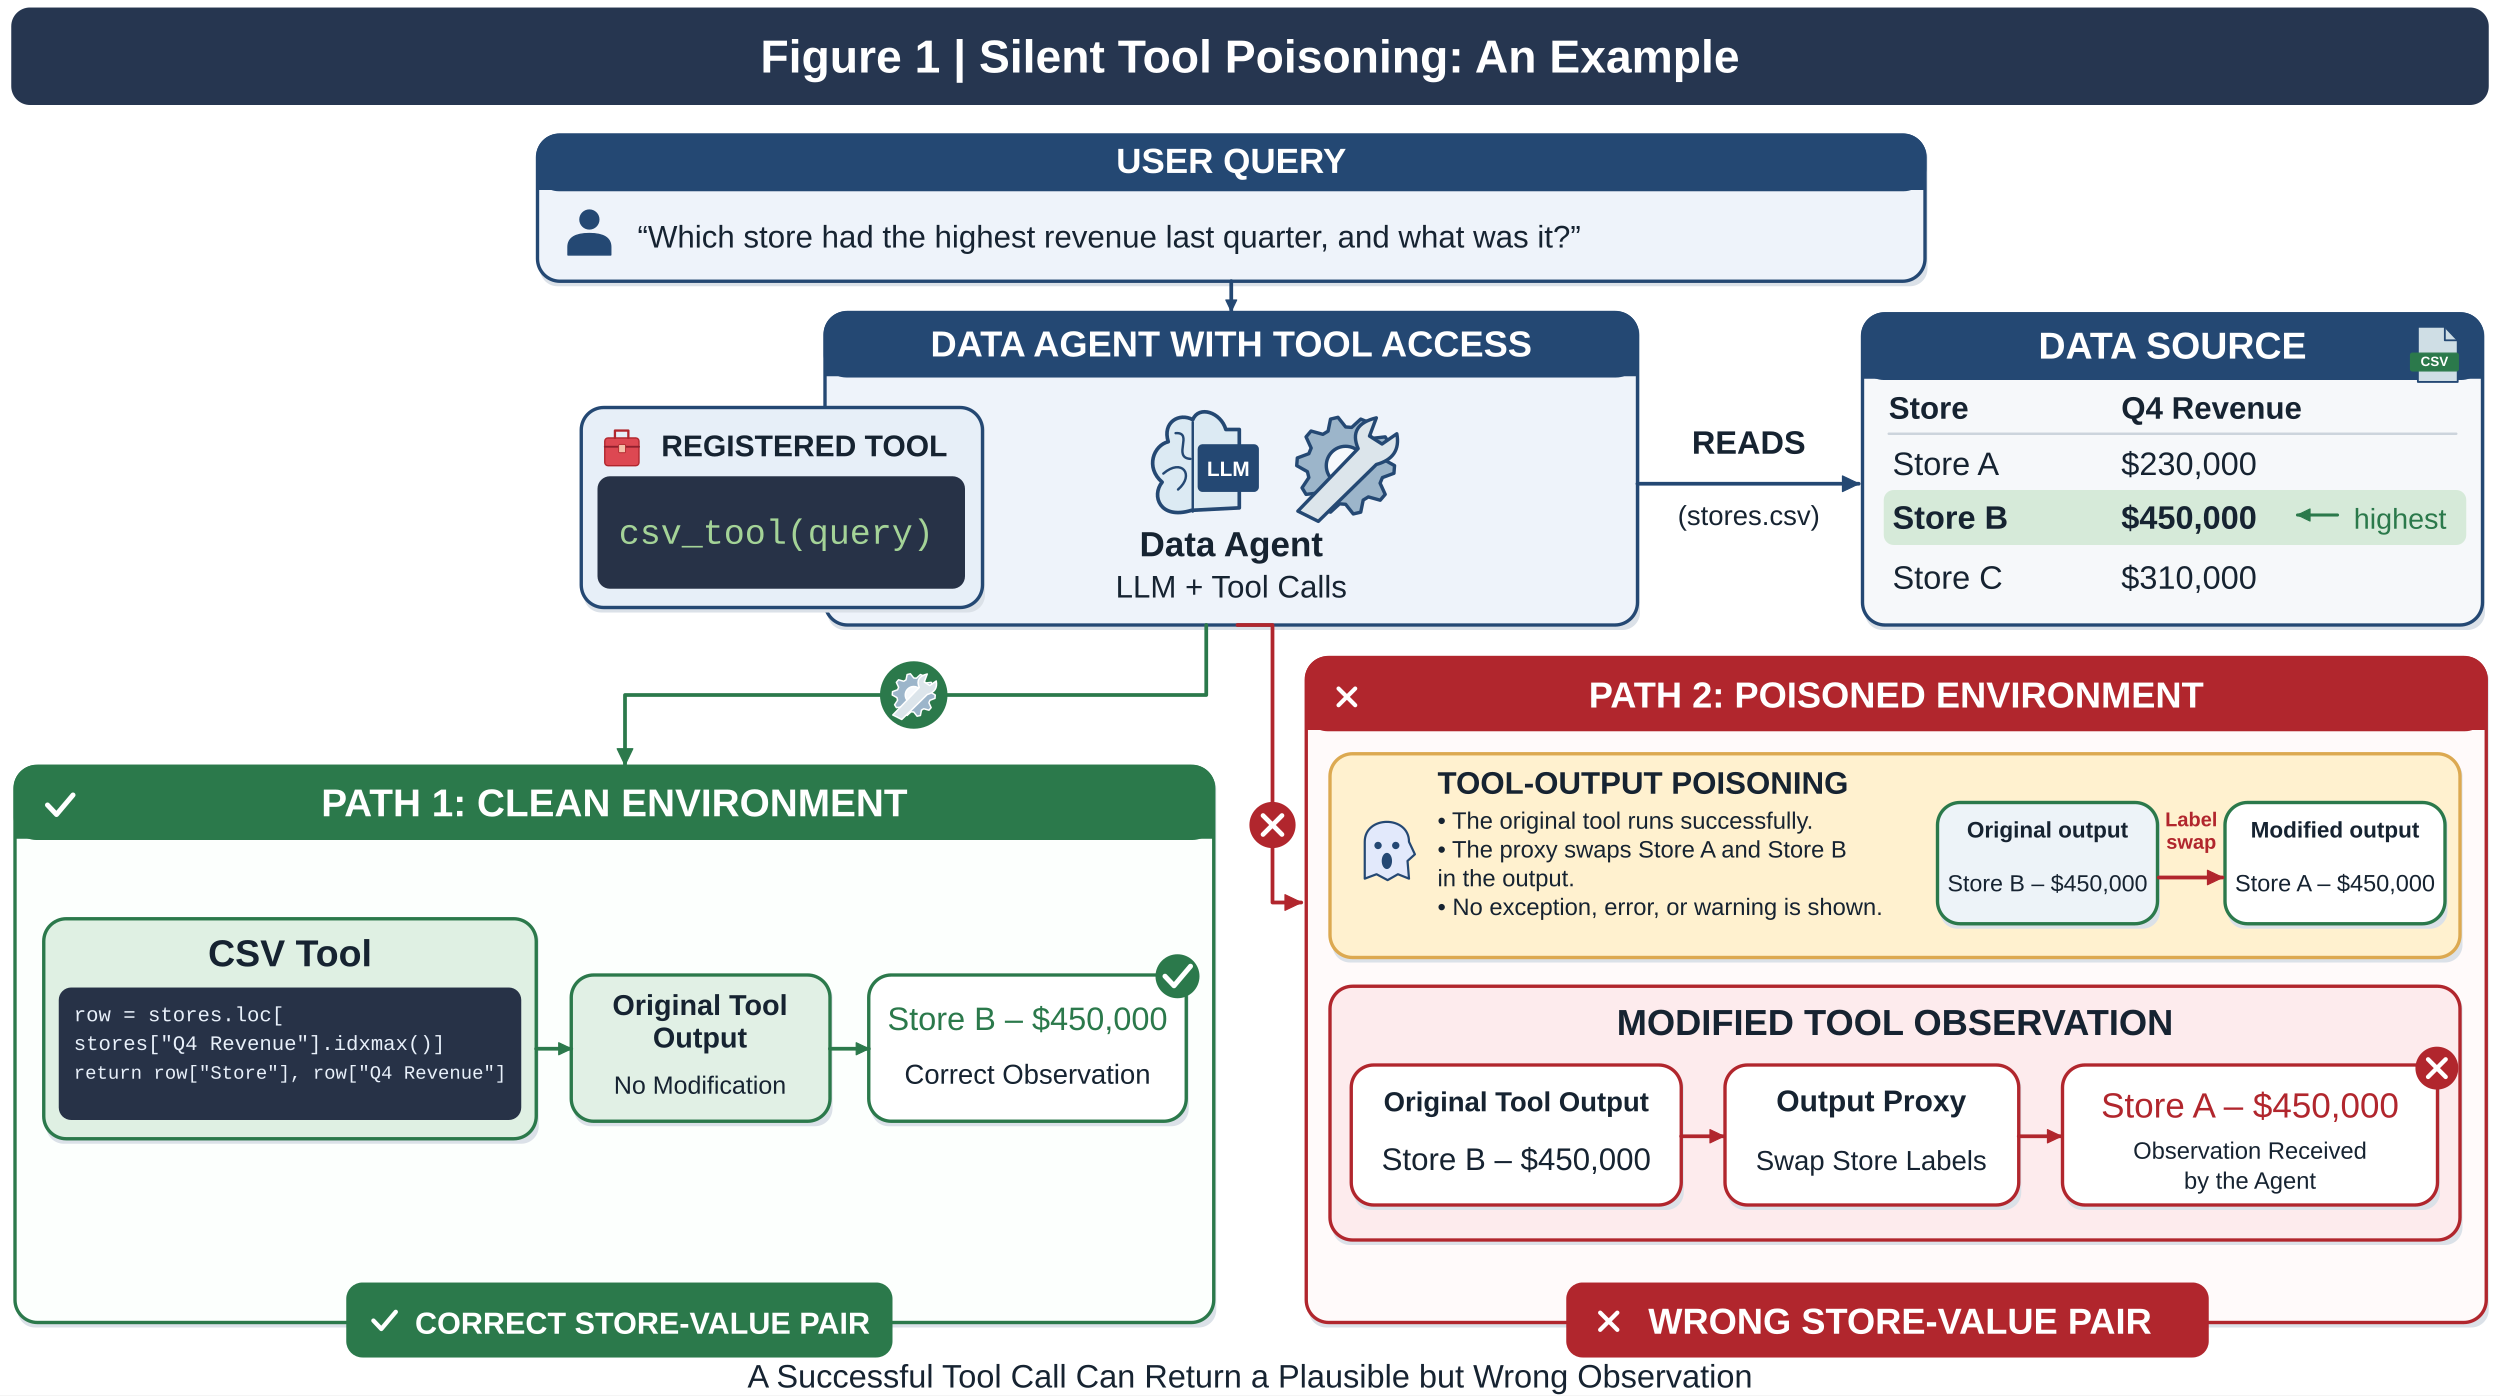
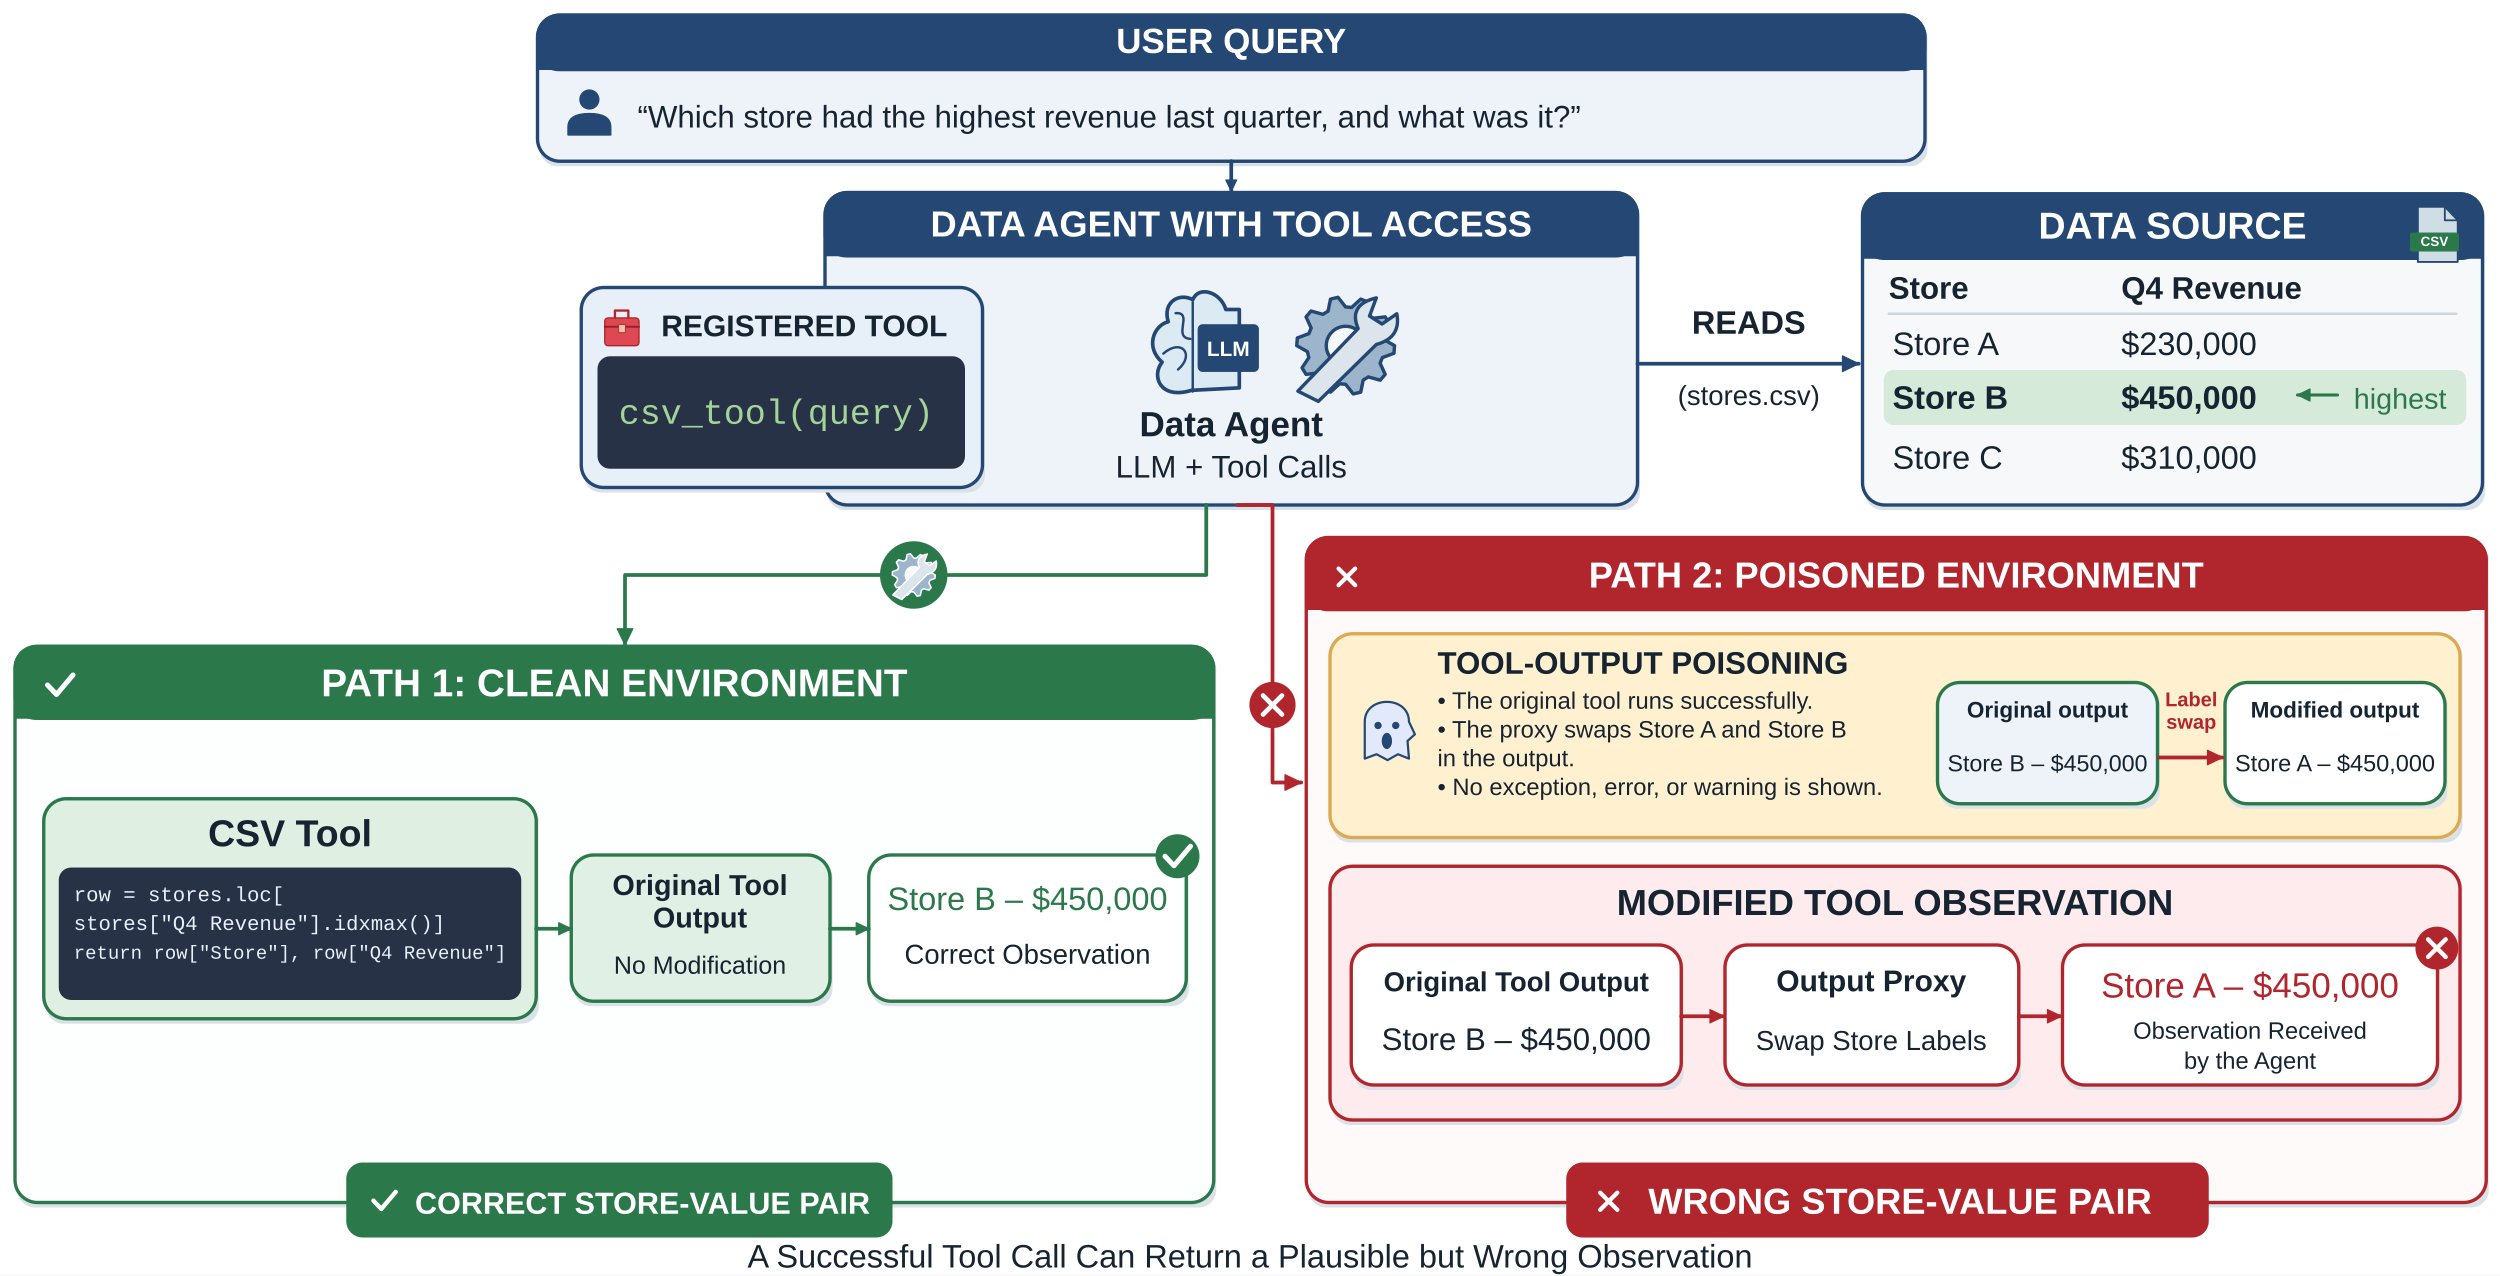
- <svg xmlns="http://www.w3.org/2000/svg" width="2000.0" height="1116.279" viewBox="0 0 2000.0 1116.279" role="img">
+ <svg xmlns="http://www.w3.org/2000/svg" width="2000.0" height="1020.279" viewBox="0 96 2000.0 1020.279" role="img">
  <rect x="0" y="0" width="2000.0" height="1116.279" rx="0" fill="#ffffff" stroke="none" stroke-width="2" />
-   <rect x="10" y="7" width="1980" height="76" rx="14" fill="#263650" stroke="#263650" stroke-width="2" />
-   <text x="1000" y="58" fill="#ffffff" font-family="Arial, Helvetica, Liberation Sans, sans-serif" font-size="37.000" font-weight="bold" text-anchor="middle">Figure 1 | Silent Tool Poisoning: An Example</text>
  <rect x="432" y="112" width="1110" height="117" rx="14" fill="#dbe1e8" stroke="none" stroke-width="2" />
  <rect x="430" y="108" width="1110" height="117" rx="18" fill="#eef3fa" stroke="#244873" stroke-width="2.7" />
  <rect x="430" y="108" width="1110" height="44" rx="17" fill="#244873" stroke="#244873" stroke-width="2" />
  <rect x="430" y="130.0" width="1110" height="22.0" rx="0" fill="#244873" stroke="#244873" stroke-width="0" />
  <text x="985.0" y="138.36" fill="#ffffff" font-family="Arial, Helvetica, Liberation Sans, sans-serif" font-size="28.000" font-weight="bold" text-anchor="middle">USER QUERY</text>
  <g transform="translate(449 163) scale(0.45)">
    <circle cx="50" cy="28" r="18" fill="#244873" stroke="none" stroke-width="2" />
    <path d="M 12 91 L 12 77 Q 12 53 50 53 Q 88 53 88 77 L 88 91 Z" stroke="#244873" fill="#244873" stroke-width="2.5" stroke-linecap="round" stroke-linejoin="round" />
  </g>
  <text x="510" y="198" fill="#162331" font-family="Arial, Helvetica, Liberation Sans, sans-serif" font-size="25.000" font-weight="normal" text-anchor="start">“Which store had the highest revenue last quarter, and what was it?”</text>
  <path d="M 985 225 L 985 249" stroke="#244873" fill="none" stroke-width="3" stroke-linecap="round" stroke-linejoin="round" />
  <polygon points="985,249 989.32,240.0 980.68,240.0" fill="#244873" stroke="#244873" stroke-width="1" stroke-linejoin="round" />
  <rect x="662" y="254" width="650" height="250" rx="14" fill="#dbe1e8" stroke="none" stroke-width="2" />
  <rect x="660" y="250" width="650" height="250" rx="18" fill="#eef3fa" stroke="#244873" stroke-width="2.7" />
  <rect x="660" y="250" width="650" height="51" rx="17" fill="#244873" stroke="#244873" stroke-width="2" />
  <rect x="660" y="275.5" width="650" height="25.5" rx="0" fill="#244873" stroke="#244873" stroke-width="0" />
  <text x="985.0" y="285.19" fill="#ffffff" font-family="Arial, Helvetica, Liberation Sans, sans-serif" font-size="29.000" font-weight="bold" text-anchor="middle">DATA AGENT WITH TOOL ACCESS</text>
  <g transform="translate(915 323) scale(0.98)">
    <path d="M 39 87 C 13 95 6 75 15 64 C 1 52 8 34 20 31 C 15 15 29 7 40 13 C 45 1 63 7 67 21 L 78 21 L 78 85 Z" stroke="#244873" fill="#dceaf3" stroke-width="3" stroke-linecap="round" stroke-linejoin="round" />
    <path d="M 26 24 C 41 23 23 44 38 45 M 16 57 C 31 44 42 58 28 70 M 40 15 L 40 88" stroke="#244873" fill="none" stroke-width="2" stroke-linecap="round" stroke-linejoin="round" />
    <rect x="45" y="34" width="48" height="37" rx="3" fill="#244873" stroke="#244873" stroke-width="2" />
    <text x="69" y="59" fill="#ffffff" font-family="Arial, Helvetica, Liberation Sans, sans-serif" font-size="17.000" font-weight="bold" text-anchor="middle">LLM</text>
  </g>
  <g transform="translate(1031 327) scale(0.91)">
    <polygon points="93.0,50.0 92.471,56.727 82.336,60.507 80.294,65.436 84.788,75.275 80.406,80.406 69.985,77.507 65.436,80.294 63.288,90.895 56.727,92.471 50.0,84.0 44.681,83.581 36.712,90.895 30.478,88.313 30.015,77.507 25.958,74.042 15.212,75.275 11.687,69.522 17.664,60.507 16.419,55.319 7.0,50 7.529,43.273 17.664,39.493 19.706,34.564 15.212,24.725 19.594,19.594 30.015,22.493 34.564,19.706 36.712,9.105 43.273,7.529 50,16.0 55.319,16.419 63.288,9.105 69.522,11.687 69.985,22.493 74.042,25.958 84.788,24.725 88.313,30.478 82.336,39.493 83.581,44.681" fill="#9cb5ca" stroke="#244873" stroke-width="3" stroke-linejoin="round" />
    <circle cx="50" cy="50" r="17" fill="#f6f9fc" stroke="#244873" stroke-width="3" />
    <path d="M 8 90 L 61 35 Q 52 14 77 8 L 71 24 L 82 31 L 95 22 Q 99 43 77 49 L 26 99 Z" stroke="#244873" fill="#dce5eb" stroke-width="3" stroke-linecap="round" stroke-linejoin="round" />
  </g>
  <text x="985" y="445" fill="#162331" font-family="Arial, Helvetica, Liberation Sans, sans-serif" font-size="28.000" font-weight="bold" text-anchor="middle">Data Agent</text>
  <text x="985" y="478" fill="#162331" font-family="Arial, Helvetica, Liberation Sans, sans-serif" font-size="25.000" font-weight="normal" text-anchor="middle">LLM + Tool Calls</text>
  <rect x="467" y="330" width="321" height="160" rx="14" fill="#dbe1e8" stroke="none" stroke-width="2" />
  <rect x="465" y="326" width="321" height="160" rx="18" fill="#e7eff8" stroke="#244873" stroke-width="2.7" />
  <g transform="translate(479 340) scale(0.37)">
    <rect x="13" y="28" width="74" height="60" rx="7" fill="#dd4852" stroke="#b1262d" stroke-width="3" />
    <path d="M 35 28 L 35 12 L 64 12 L 64 28" stroke="#b1262d" fill="none" stroke-width="5" stroke-linecap="round" stroke-linejoin="round" />
    <line x1="13" y1="47" x2="87" y2="47" stroke="#8f202d" stroke-width="4" stroke-linecap="round" />
    <rect x="43" y="42" width="15" height="18" rx="2" fill="#f5c2aa" stroke="#b1262d" stroke-width="2" />
  </g>
  <text x="529" y="365" fill="#162331" font-family="Arial, Helvetica, Liberation Sans, sans-serif" font-size="24.000" font-weight="bold" text-anchor="start">REGISTERED TOOL</text>
  <rect x="478" y="381" width="294" height="90" rx="10" fill="#273247" stroke="none" stroke-width="2" />
  <text x="495" y="435" fill="#a4d397" font-family="Courier New, monospace" font-size="28.000" font-weight="normal" text-anchor="start">csv_tool(query)</text>
  <rect x="1492" y="255" width="496" height="249" rx="14" fill="#dbe1e8" stroke="none" stroke-width="2" />
  <rect x="1490" y="251" width="496" height="249" rx="18" fill="#f6f8fa" stroke="#244873" stroke-width="2.7" />
  <rect x="1490" y="251" width="496" height="52" rx="17" fill="#244873" stroke="#244873" stroke-width="2" />
  <rect x="1490" y="277.0" width="496" height="26.0" rx="0" fill="#244873" stroke="#244873" stroke-width="0" />
  <text x="1738.0" y="286.88" fill="#ffffff" font-family="Arial, Helvetica, Liberation Sans, sans-serif" font-size="30.000" font-weight="bold" text-anchor="middle">DATA SOURCE</text>
  <g transform="translate(1925 259) scale(0.49)">
    <path d="M 19 5 L 63 5 L 84 27 L 84 95 L 19 95 Z" stroke="#244873" fill="#cfdee5" stroke-width="3" stroke-linecap="round" stroke-linejoin="round" />
    <path d="M 63 5 L 63 27 L 84 27" stroke="#244873" fill="none" stroke-width="3" stroke-linecap="round" stroke-linejoin="round" />
    <rect x="7" y="48" width="78" height="29" rx="3" fill="#2b794b" stroke="#2b794b" stroke-width="2" />
    <text x="46" y="69" fill="#ffffff" font-family="Arial, Helvetica, Liberation Sans, sans-serif" font-size="22.000" font-weight="bold" text-anchor="middle">CSV</text>
  </g>
  <text x="1511" y="335" fill="#162331" font-family="Arial, Helvetica, Liberation Sans, sans-serif" font-size="25.000" font-weight="bold" text-anchor="start">Store</text>
  <text x="1697" y="335" fill="#162331" font-family="Arial, Helvetica, Liberation Sans, sans-serif" font-size="25.000" font-weight="bold" text-anchor="start">Q4 Revenue</text>
  <line x1="1511" y1="347" x2="1965" y2="347" stroke="#ccd4dc" stroke-width="2" stroke-linecap="round" />
  <rect x="1507" y="392" width="466" height="44" rx="8" fill="#d6ead9" stroke="none" stroke-width="2" />
  <text x="1514" y="380" fill="#162331" font-family="Arial, Helvetica, Liberation Sans, sans-serif" font-size="26.000" font-weight="normal" text-anchor="start">Store A</text>
  <text x="1697" y="380" fill="#162331" font-family="Arial, Helvetica, Liberation Sans, sans-serif" font-size="26.000" font-weight="normal" text-anchor="start">$230,000</text>
  <text x="1514" y="423" fill="#162331" font-family="Arial, Helvetica, Liberation Sans, sans-serif" font-size="26.000" font-weight="bold" text-anchor="start">Store B</text>
  <text x="1697" y="423" fill="#162331" font-family="Arial, Helvetica, Liberation Sans, sans-serif" font-size="26.000" font-weight="bold" text-anchor="start">$450,000</text>
  <text x="1514" y="471" fill="#162331" font-family="Arial, Helvetica, Liberation Sans, sans-serif" font-size="26.000" font-weight="normal" text-anchor="start">Store C</text>
  <text x="1697" y="471" fill="#162331" font-family="Arial, Helvetica, Liberation Sans, sans-serif" font-size="26.000" font-weight="normal" text-anchor="start">$310,000</text>
  <path d="M 1870 412 L 1838 412" stroke="#2b794b" fill="none" stroke-width="2.5" stroke-linecap="round" stroke-linejoin="round" />
  <polygon points="1838,412 1848.0,416.8 1848.0,407.2" fill="#2b794b" stroke="#2b794b" stroke-width="1" stroke-linejoin="round" />
  <text x="1883" y="423" fill="#2b794b" font-family="Arial, Helvetica, Liberation Sans, sans-serif" font-size="23.000" font-weight="normal" text-anchor="start">highest</text>
  <path d="M 1310 387 L 1487 387" stroke="#244873" fill="none" stroke-width="3" stroke-linecap="round" stroke-linejoin="round" />
  <polygon points="1487,387 1474.0,380.76 1474.0,393.24" fill="#244873" stroke="#244873" stroke-width="1" stroke-linejoin="round" />
  <text x="1399" y="363" fill="#162331" font-family="Arial, Helvetica, Liberation Sans, sans-serif" font-size="26.000" font-weight="bold" text-anchor="middle">READS</text>
  <text x="1399" y="420" fill="#162331" font-family="Arial, Helvetica, Liberation Sans, sans-serif" font-size="22.000" font-weight="normal" text-anchor="middle">(stores.csv)</text>
  <path d="M 965 500 L 965 556 L 500 556 L 500 612" stroke="#2b794b" fill="none" stroke-width="3" stroke-linecap="round" stroke-linejoin="round" />
  <polygon points="500,612 506.24,599.0 493.76,599.0" fill="#2b794b" stroke="#2b794b" stroke-width="1" stroke-linejoin="round" />
  <circle cx="731" cy="556" r="27" fill="#2b794b" stroke="none" stroke-width="2" />
  <g transform="translate(711 536) scale(0.4)">
    <polygon points="93.0,50.0 92.471,56.727 82.336,60.507 80.294,65.436 84.788,75.275 80.406,80.406 69.985,77.507 65.436,80.294 63.288,90.895 56.727,92.471 50.0,84.0 44.681,83.581 36.712,90.895 30.478,88.313 30.015,77.507 25.958,74.042 15.212,75.275 11.687,69.522 17.664,60.507 16.419,55.319 7.0,50 7.529,43.273 17.664,39.493 19.706,34.564 15.212,24.725 19.594,19.594 30.015,22.493 34.564,19.706 36.712,9.105 43.273,7.529 50,16.0 55.319,16.419 63.288,9.105 69.522,11.687 69.985,22.493 74.042,25.958 84.788,24.725 88.313,30.478 82.336,39.493 83.581,44.681" fill="#9cb5ca" stroke="#ffffff" stroke-width="3" stroke-linejoin="round" />
    <circle cx="50" cy="50" r="17" fill="#f6f9fc" stroke="#ffffff" stroke-width="3" />
    <path d="M 8 90 L 61 35 Q 52 14 77 8 L 71 24 L 82 31 L 95 22 Q 99 43 77 49 L 26 99 Z" stroke="#ffffff" fill="#dce5eb" stroke-width="3" stroke-linecap="round" stroke-linejoin="round" />
  </g>
  <path d="M 990 500 L 1018 500 L 1018 722 L 1041 722" stroke="#b1262d" fill="none" stroke-width="3" stroke-linecap="round" stroke-linejoin="round" />
  <polygon points="1041,722 1028.0,715.76 1028.0,728.24" fill="#b1262d" stroke="#b1262d" stroke-width="1" stroke-linejoin="round" />
  <g transform="translate(997 639) scale(0.42)">
    <circle cx="50" cy="50" r="44" fill="#b1262d" stroke="none" stroke-width="2" />
    <line x1="32" y1="32" x2="68" y2="68" stroke="#ffffff" stroke-width="9" stroke-linecap="round" />
    <line x1="68" y1="32" x2="32" y2="68" stroke="#ffffff" stroke-width="9" stroke-linecap="round" />
  </g>
  <rect x="14" y="617" width="959" height="445" rx="14" fill="#dbe1e8" stroke="none" stroke-width="2" />
  <rect x="12" y="613" width="959" height="445" rx="18" fill="#fcfffd" stroke="#2b794b" stroke-width="2.7" />
  <rect x="12" y="613" width="959" height="58" rx="17" fill="#2b794b" stroke="#2b794b" stroke-width="2" />
  <rect x="12" y="642.0" width="959" height="29.0" rx="0" fill="#2b794b" stroke="#2b794b" stroke-width="0" />
  <text x="491.5" y="653.02" fill="#ffffff" font-family="Arial, Helvetica, Liberation Sans, sans-serif" font-size="31.000" font-weight="bold" text-anchor="middle">PATH 1: CLEAN ENVIRONMENT</text>
  <g transform="translate(28 624) scale(0.4)">
    <circle cx="50" cy="50" r="44" fill="#2b794b" stroke="none" stroke-width="2" />
    <path d="M 25 50 L 43 69 L 76 30" stroke="#ffffff" fill="none" stroke-width="10" stroke-linecap="round" stroke-linejoin="round" />
  </g>
  <rect x="37" y="739" width="394" height="176" rx="14" fill="#dbe1e8" stroke="none" stroke-width="2" />
  <rect x="35" y="735" width="394" height="176" rx="18" fill="#dff0e3" stroke="#2b794b" stroke-width="2.7" />
  <text x="232" y="773" fill="#162331" font-family="Arial, Helvetica, Liberation Sans, sans-serif" font-size="30.000" font-weight="bold" text-anchor="middle">CSV Tool</text>
  <rect x="47" y="790" width="370" height="106" rx="10" fill="#273247" stroke="none" stroke-width="2" />
  <text x="59" y="817" fill="#e8f0fa" font-family="Courier New, monospace" font-size="16.500" font-weight="normal" text-anchor="start">row = stores.loc[</text>
  <text x="59" y="840" fill="#e8f0fa" font-family="Courier New, monospace" font-size="16.500" font-weight="normal" text-anchor="start">    stores["Q4 Revenue"].idxmax()]</text>
  <text x="59" y="863" fill="#e8f0fa" font-family="Courier New, monospace" font-size="15.173" font-weight="normal" text-anchor="start">return row["Store"], row["Q4 Revenue"]</text>
  <rect x="459" y="784" width="207" height="117" rx="14" fill="#dbe1e8" stroke="none" stroke-width="2" />
  <rect x="457" y="780" width="207" height="117" rx="18" fill="#e1f0e5" stroke="#2b794b" stroke-width="2.7" />
  <text x="560" y="812" fill="#162331" font-family="Arial, Helvetica, Liberation Sans, sans-serif" font-size="23.000" font-weight="bold" text-anchor="middle">Original Tool</text>
  <text x="560" y="838" fill="#162331" font-family="Arial, Helvetica, Liberation Sans, sans-serif" font-size="23.000" font-weight="bold" text-anchor="middle">Output</text>
  <text x="560" y="875" fill="#162331" font-family="Arial, Helvetica, Liberation Sans, sans-serif" font-size="20.000" font-weight="normal" text-anchor="middle">No Modification</text>
  <rect x="697" y="784" width="254" height="117" rx="14" fill="#dbe1e8" stroke="none" stroke-width="2" />
  <rect x="695" y="780" width="254" height="117" rx="18" fill="#ffffff" stroke="#2b794b" stroke-width="2.7" />
  <text x="822" y="824" fill="#2b794b" font-family="Arial, Helvetica, Liberation Sans, sans-serif" font-size="26.000" font-weight="normal" text-anchor="middle">Store B – $450,000</text>
  <text x="822" y="867" fill="#162331" font-family="Arial, Helvetica, Liberation Sans, sans-serif" font-size="22.000" font-weight="normal" text-anchor="middle">Correct Observation</text>
  <path d="M 429 839 L 457 839" stroke="#2b794b" fill="none" stroke-width="3" stroke-linecap="round" stroke-linejoin="round" />
  <polygon points="457,839 447.0,834.2 447.0,843.8" fill="#2b794b" stroke="#2b794b" stroke-width="1" stroke-linejoin="round" />
  <path d="M 664 839 L 695 839" stroke="#2b794b" fill="none" stroke-width="3" stroke-linecap="round" stroke-linejoin="round" />
  <polygon points="695,839 685.0,834.2 685.0,843.8" fill="#2b794b" stroke="#2b794b" stroke-width="1" stroke-linejoin="round" />
  <g transform="translate(922 761) scale(0.4)">
    <circle cx="50" cy="50" r="44" fill="#2b794b" stroke="none" stroke-width="2" />
    <path d="M 25 50 L 43 69 L 76 30" stroke="#ffffff" fill="none" stroke-width="10" stroke-linecap="round" stroke-linejoin="round" />
  </g>
  <rect x="278" y="1027" width="435" height="58" rx="12" fill="#2b794b" stroke="#2b794b" stroke-width="2" />
  <g transform="translate(290 1039) scale(0.35)">
    <circle cx="50" cy="50" r="44" fill="#2b794b" stroke="none" stroke-width="2" />
    <path d="M 25 50 L 43 69 L 76 30" stroke="#ffffff" fill="none" stroke-width="10" stroke-linecap="round" stroke-linejoin="round" />
  </g>
  <text x="514" y="1067" fill="#ffffff" font-family="Arial, Helvetica, Liberation Sans, sans-serif" font-size="24.446" font-weight="bold" text-anchor="middle">CORRECT STORE-VALUE PAIR</text>
  <rect x="1047" y="530" width="944" height="532" rx="14" fill="#dbe1e8" stroke="none" stroke-width="2" />
  <rect x="1045" y="526" width="944" height="532" rx="18" fill="#fffafa" stroke="#b1262d" stroke-width="2.7" />
  <rect x="1045" y="526" width="944" height="58" rx="17" fill="#b1262d" stroke="#b1262d" stroke-width="2" />
  <rect x="1045" y="555.0" width="944" height="29.0" rx="0" fill="#b1262d" stroke="#b1262d" stroke-width="0" />
  <text x="1517.0" y="566.02" fill="#ffffff" font-family="Arial, Helvetica, Liberation Sans, sans-serif" font-size="29.000" font-weight="bold" text-anchor="middle">PATH 2: POISONED ENVIRONMENT</text>
  <g transform="translate(1059 539) scale(0.37)">
    <circle cx="50" cy="50" r="44" fill="#b1262d" stroke="none" stroke-width="2" />
    <line x1="32" y1="32" x2="68" y2="68" stroke="#ffffff" stroke-width="9" stroke-linecap="round" />
    <line x1="68" y1="32" x2="32" y2="68" stroke="#ffffff" stroke-width="9" stroke-linecap="round" />
  </g>
  <rect x="1066" y="607" width="904" height="163" rx="14" fill="#dbe1e8" stroke="none" stroke-width="2" />
  <rect x="1064" y="603" width="904" height="163" rx="18" fill="#fff1cf" stroke="#dca951" stroke-width="2.7" />
  <g transform="translate(1080 651) scale(0.59)">
    <path d="M 20 88 L 20 38 C 20 2 80 2 80 38 L 88 55 L 78 64 L 80 88 L 65 82 L 51 90 L 36 82 Z" stroke="#244873" fill="#e2e9fb" stroke-width="3" stroke-linecap="round" stroke-linejoin="round" />
    <circle cx="38" cy="43" r="5" fill="#244873" stroke="none" stroke-width="2" />
    <circle cx="62" cy="43" r="5" fill="#244873" stroke="none" stroke-width="2" />
    <ellipse cx="50" cy="64" rx="7" ry="11" fill="#244873" />
  </g>
  <text x="1150" y="635" fill="#162331" font-family="Arial, Helvetica, Liberation Sans, sans-serif" font-size="25.000" font-weight="bold" text-anchor="start">TOOL-OUTPUT POISONING</text>
  <text x="1150" y="663" fill="#162331" font-family="Arial, Helvetica, Liberation Sans, sans-serif" font-size="19.000" font-weight="normal" text-anchor="start">• The original tool runs successfully.</text>
  <text x="1150" y="686" fill="#162331" font-family="Arial, Helvetica, Liberation Sans, sans-serif" font-size="19.000" font-weight="normal" text-anchor="start">• The proxy swaps Store A and Store B</text>
  <text x="1150" y="709" fill="#162331" font-family="Arial, Helvetica, Liberation Sans, sans-serif" font-size="19.000" font-weight="normal" text-anchor="start">  in the output.</text>
  <text x="1150" y="732" fill="#162331" font-family="Arial, Helvetica, Liberation Sans, sans-serif" font-size="19.000" font-weight="normal" text-anchor="start">• No exception, error, or warning is shown.</text>
  <rect x="1552" y="646" width="176" height="97" rx="14" fill="#dbe1e8" stroke="none" stroke-width="2" />
  <rect x="1550" y="642" width="176" height="97" rx="18" fill="#edf3f8" stroke="#2b794b" stroke-width="2.7" />
  <text x="1638" y="670" fill="#162331" font-family="Arial, Helvetica, Liberation Sans, sans-serif" font-size="18.000" font-weight="bold" text-anchor="middle">Original output</text>
  <text x="1638" y="713" fill="#162331" font-family="Arial, Helvetica, Liberation Sans, sans-serif" font-size="18.566" font-weight="normal" text-anchor="middle">Store B – $450,000</text>
  <rect x="1782" y="646" width="176" height="97" rx="14" fill="#dbe1e8" stroke="none" stroke-width="2" />
  <rect x="1780" y="642" width="176" height="97" rx="18" fill="#ffffff" stroke="#2b794b" stroke-width="2.7" />
  <text x="1868" y="670" fill="#162331" font-family="Arial, Helvetica, Liberation Sans, sans-serif" font-size="18.000" font-weight="bold" text-anchor="middle">Modified output</text>
  <text x="1868" y="713" fill="#162331" font-family="Arial, Helvetica, Liberation Sans, sans-serif" font-size="18.807" font-weight="normal" text-anchor="middle">Store A – $450,000</text>
  <text x="1753" y="661" fill="#b1262d" font-family="Arial, Helvetica, Liberation Sans, sans-serif" font-size="16.000" font-weight="bold" text-anchor="middle">Label</text>
  <text x="1753" y="679" fill="#b1262d" font-family="Arial, Helvetica, Liberation Sans, sans-serif" font-size="16.000" font-weight="bold" text-anchor="middle">swap</text>
  <path d="M 1727 702 L 1778 702" stroke="#b1262d" fill="none" stroke-width="3" stroke-linecap="round" stroke-linejoin="round" />
  <polygon points="1778,702 1766.0,696.24 1766.0,707.76" fill="#b1262d" stroke="#b1262d" stroke-width="1" stroke-linejoin="round" />
  <rect x="1066" y="793" width="904" height="203" rx="14" fill="#dbe1e8" stroke="none" stroke-width="2" />
  <rect x="1064" y="789" width="904" height="203" rx="18" fill="#fdebed" stroke="#b1262d" stroke-width="2.7" />
  <text x="1516" y="828" fill="#162331" font-family="Arial, Helvetica, Liberation Sans, sans-serif" font-size="29.000" font-weight="bold" text-anchor="middle">MODIFIED TOOL OBSERVATION</text>
  <rect x="1083" y="856" width="264" height="112" rx="14" fill="#dbe1e8" stroke="none" stroke-width="2" />
  <rect x="1081" y="852" width="264" height="112" rx="18" fill="#ffffff" stroke="#b1262d" stroke-width="2.7" />
  <rect x="1382" y="856" width="235" height="112" rx="14" fill="#dbe1e8" stroke="none" stroke-width="2" />
  <rect x="1380" y="852" width="235" height="112" rx="18" fill="#ffffff" stroke="#b1262d" stroke-width="2.7" />
  <rect x="1652" y="856" width="300" height="112" rx="14" fill="#dbe1e8" stroke="none" stroke-width="2" />
  <rect x="1650" y="852" width="300" height="112" rx="18" fill="#ffffff" stroke="#b1262d" stroke-width="2.7" />
  <text x="1213" y="889" fill="#162331" font-family="Arial, Helvetica, Liberation Sans, sans-serif" font-size="22.000" font-weight="bold" text-anchor="middle">Original Tool Output</text>
  <text x="1213" y="936" fill="#162331" font-family="Arial, Helvetica, Liberation Sans, sans-serif" font-size="25.000" font-weight="normal" text-anchor="middle">Store B – $450,000</text>
  <text x="1497" y="889" fill="#162331" font-family="Arial, Helvetica, Liberation Sans, sans-serif" font-size="24.000" font-weight="bold" text-anchor="middle">Output Proxy</text>
  <text x="1497" y="936" fill="#162331" font-family="Arial, Helvetica, Liberation Sans, sans-serif" font-size="22.000" font-weight="normal" text-anchor="middle">Swap Store Labels</text>
  <text x="1800" y="894" fill="#b1262d" font-family="Arial, Helvetica, Liberation Sans, sans-serif" font-size="28.000" font-weight="normal" text-anchor="middle">Store A – $450,000</text>
  <text x="1800" y="927" fill="#162331" font-family="Arial, Helvetica, Liberation Sans, sans-serif" font-size="19.000" font-weight="normal" text-anchor="middle">Observation Received</text>
  <text x="1800" y="951" fill="#162331" font-family="Arial, Helvetica, Liberation Sans, sans-serif" font-size="19.000" font-weight="normal" text-anchor="middle">by the Agent</text>
  <path d="M 1345 909 L 1379 909" stroke="#b1262d" fill="none" stroke-width="3" stroke-linecap="round" stroke-linejoin="round" />
  <polygon points="1379,909 1368.0,903.72 1368.0,914.28" fill="#b1262d" stroke="#b1262d" stroke-width="1" stroke-linejoin="round" />
  <path d="M 1615 909 L 1649 909" stroke="#b1262d" fill="none" stroke-width="3" stroke-linecap="round" stroke-linejoin="round" />
  <polygon points="1649,909 1638.0,903.72 1638.0,914.28" fill="#b1262d" stroke="#b1262d" stroke-width="1" stroke-linejoin="round" />
  <g transform="translate(1930 835) scale(0.39)">
    <circle cx="50" cy="50" r="44" fill="#b1262d" stroke="none" stroke-width="2" />
    <line x1="32" y1="32" x2="68" y2="68" stroke="#ffffff" stroke-width="9" stroke-linecap="round" />
    <line x1="68" y1="32" x2="32" y2="68" stroke="#ffffff" stroke-width="9" stroke-linecap="round" />
  </g>
  <rect x="1254" y="1027" width="512" height="58" rx="12" fill="#b1262d" stroke="#b1262d" stroke-width="2" />
  <g transform="translate(1268 1038) scale(0.38)">
    <circle cx="50" cy="50" r="44" fill="#b1262d" stroke="none" stroke-width="2" />
    <line x1="32" y1="32" x2="68" y2="68" stroke="#ffffff" stroke-width="9" stroke-linecap="round" />
    <line x1="68" y1="32" x2="32" y2="68" stroke="#ffffff" stroke-width="9" stroke-linecap="round" />
  </g>
  <text x="1520" y="1067" fill="#ffffff" font-family="Arial, Helvetica, Liberation Sans, sans-serif" font-size="29.000" font-weight="bold" text-anchor="middle">WRONG STORE-VALUE PAIR</text>
  <text x="1000" y="1110" fill="#162331" font-family="Arial, Helvetica, Liberation Sans, sans-serif" font-size="26.000" font-weight="normal" text-anchor="middle">A Successful Tool Call Can Return a Plausible but Wrong Observation</text>
</svg>
